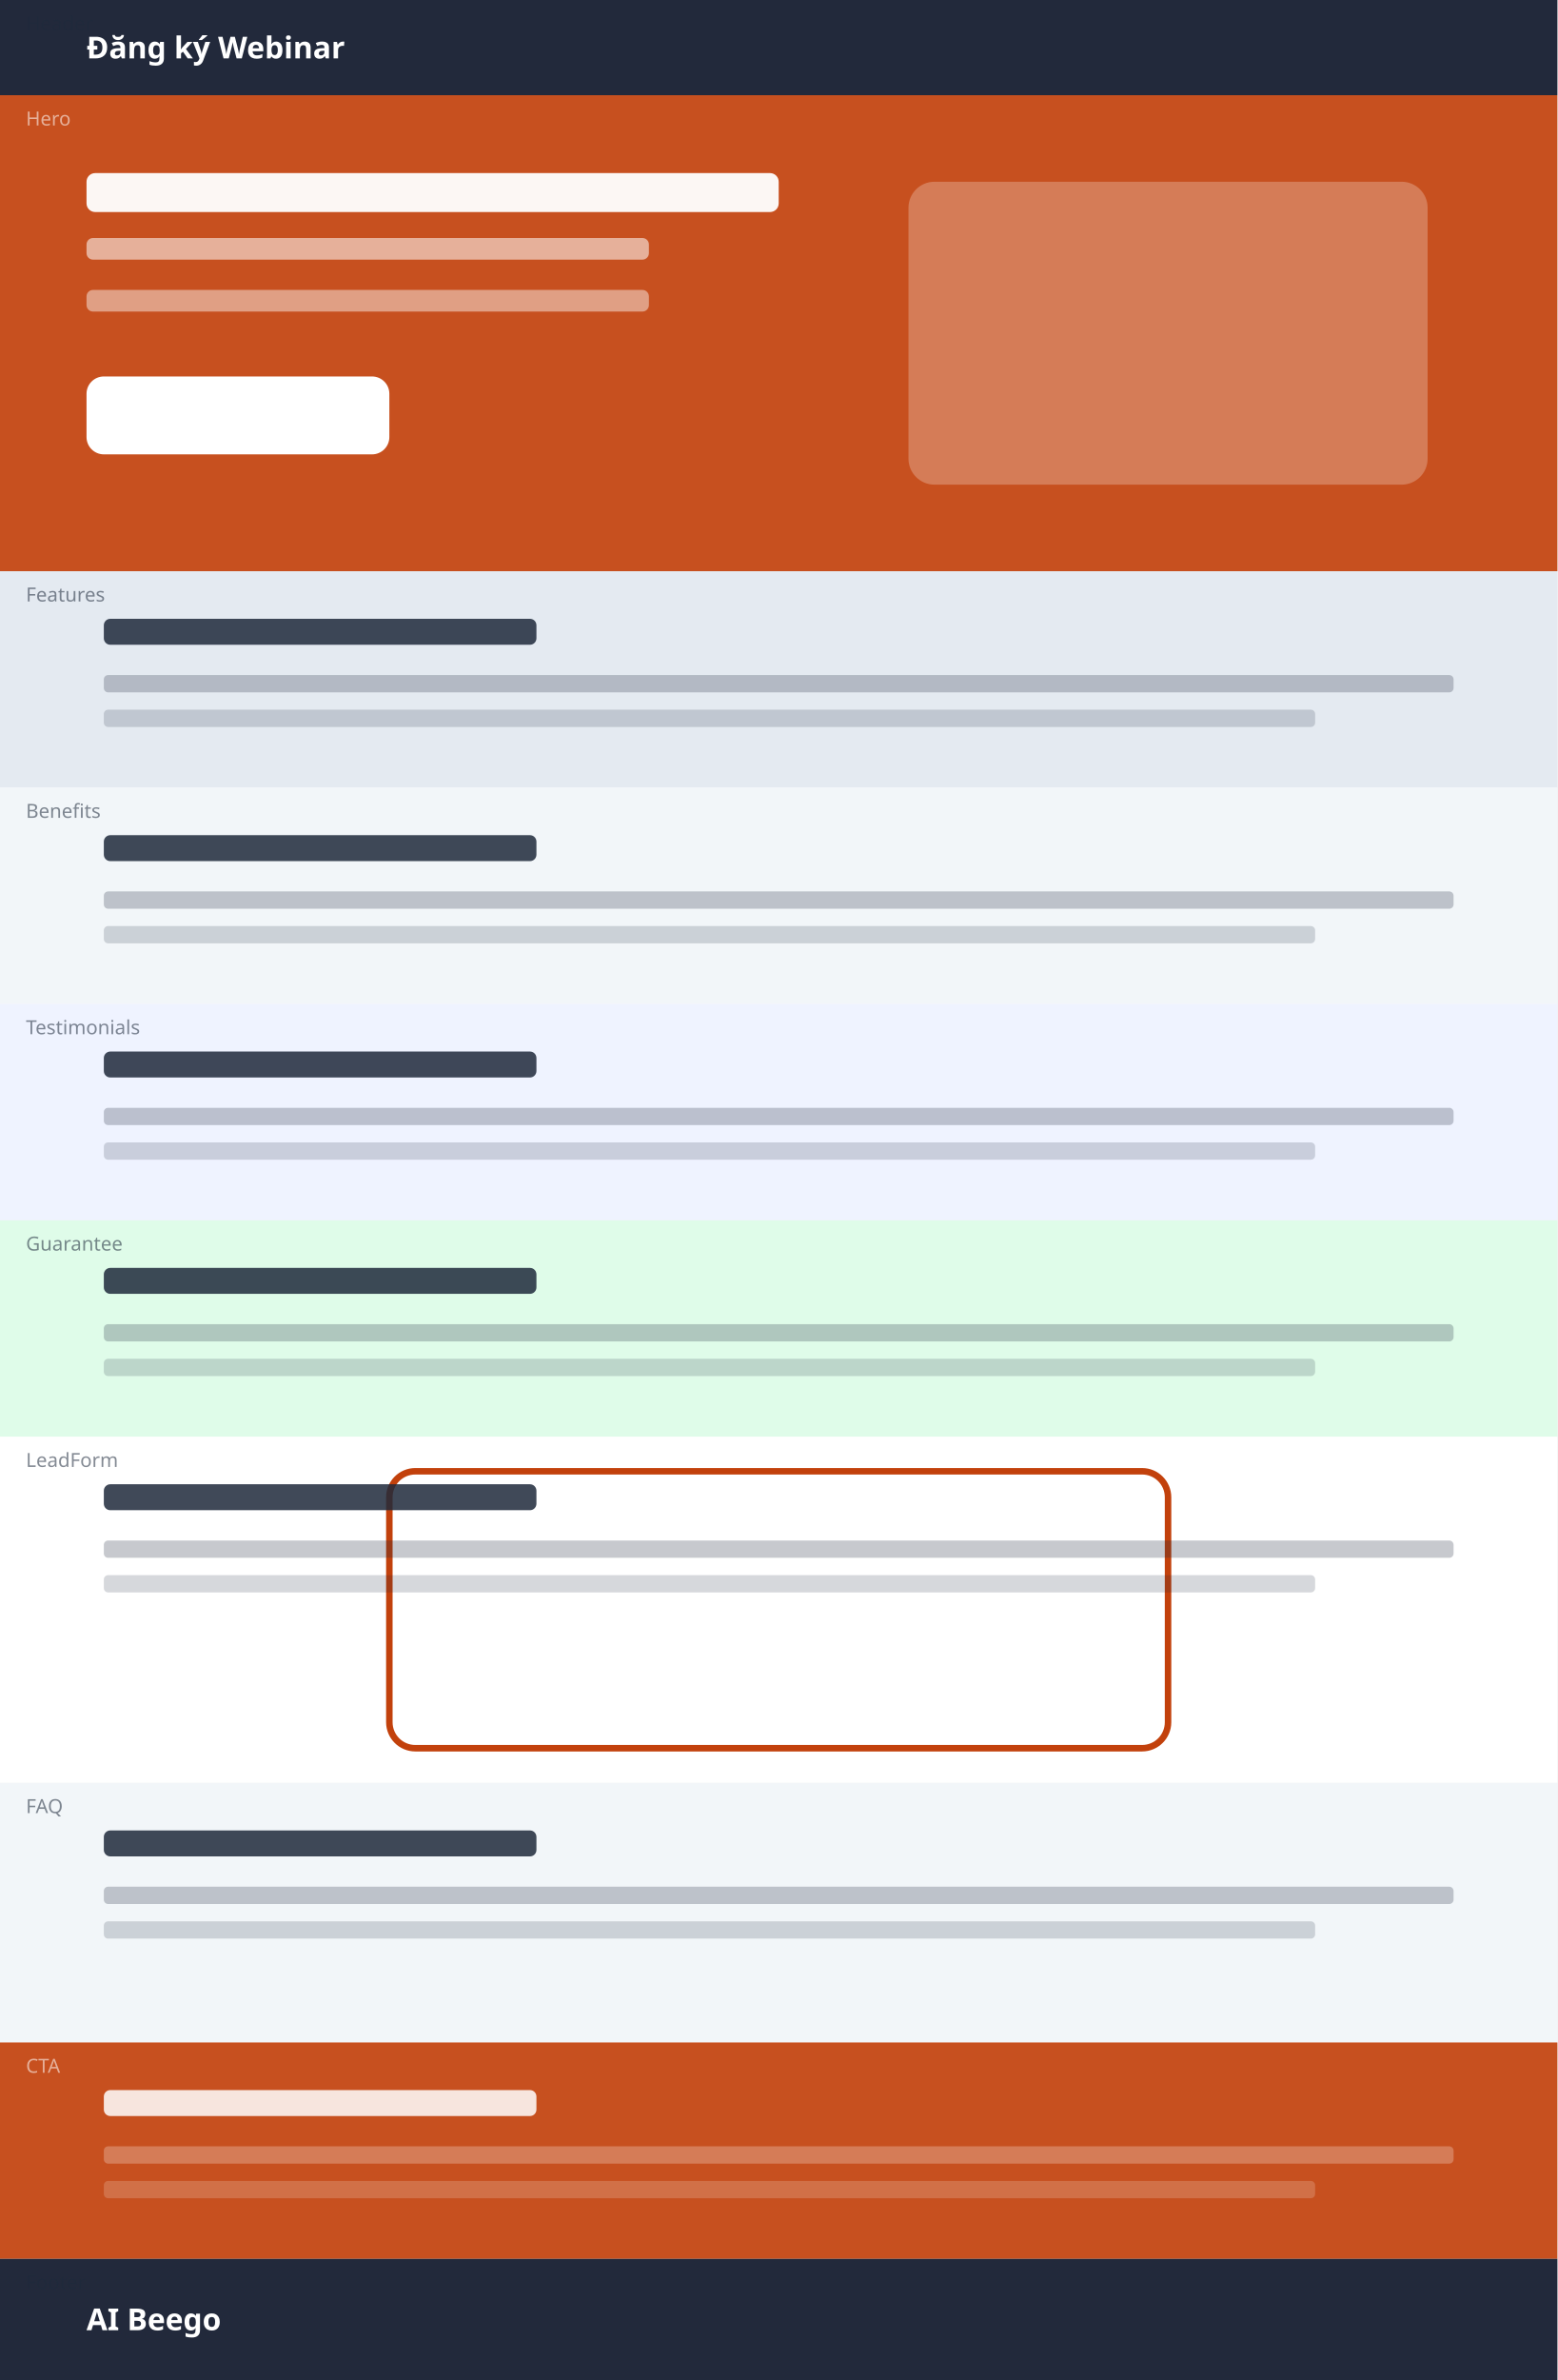
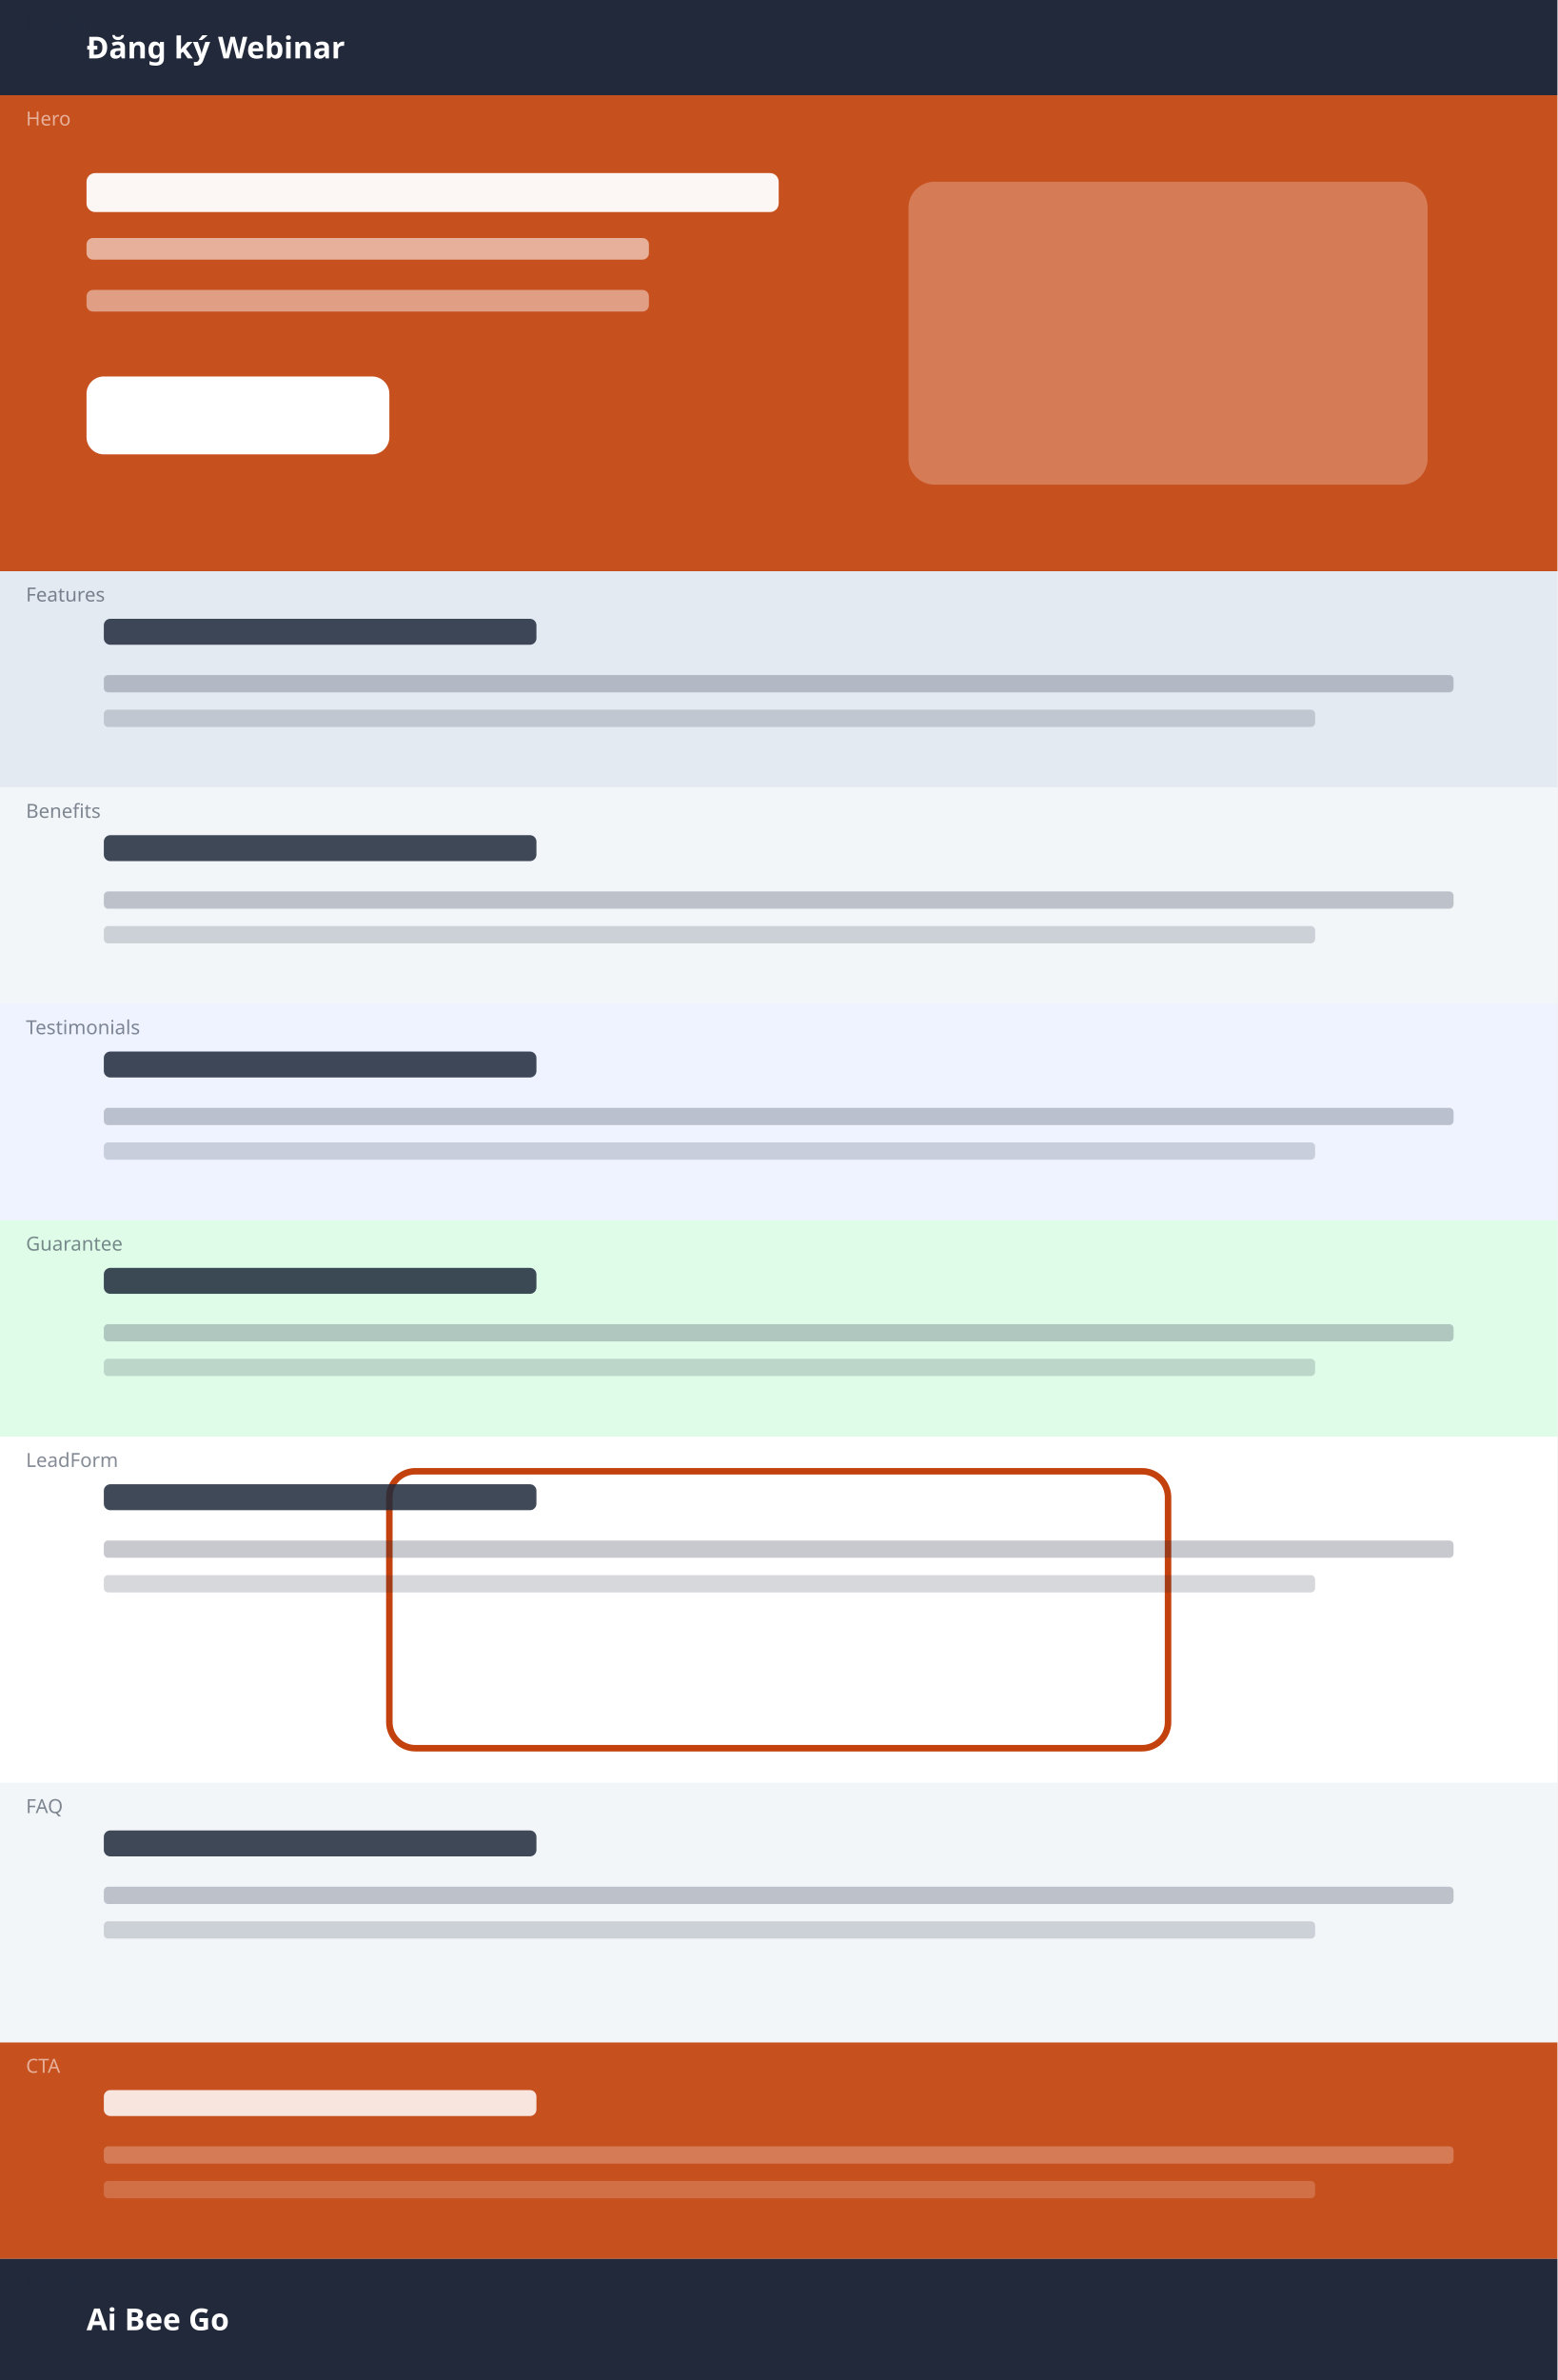
<svg xmlns="http://www.w3.org/2000/svg" width="720" height="1100" viewBox="0 0 720 1100" role="img" aria-label="Đăng ký Webinar · Trust First">
  <rect width="720" height="1100" fill="#FAFAF9" />
  <rect x="0" y="0" width="720" height="44" fill="#0F172A" opacity="0.92" />
  <text x="40" y="27" fill="#FFFFFF" font-family="system-ui,sans-serif" font-size="14" font-weight="700">Đăng ký Webinar</text>
  <text x="12" y="14" fill="#1E293B" font-family="system-ui,sans-serif" font-size="9" opacity="0.55">Header</text>
  <rect x="0" y="44" width="720" height="220" fill="#C2410C" opacity="0.92" />
  <rect x="40" y="80" width="320" height="18" rx="4" fill="#FFFFFF" opacity="0.95" />
  <rect x="40" y="110" width="260" height="10" rx="3" fill="#FFFFFF" opacity="0.55" />
  <rect x="40" y="134" width="260" height="10" rx="3" fill="#FFFFFF" opacity="0.45" />
  <rect x="40" y="174" width="140" height="36" rx="8" fill="#FFFFFF" />
  <rect x="420" y="84" width="240" height="140" rx="12" fill="#FFFFFF" opacity="0.25" />
  <text x="12" y="58" fill="#FFFFFF" font-family="system-ui,sans-serif" font-size="9" opacity="0.55">Hero</text>
  <rect x="0" y="264" width="720" height="100" fill="#E2E8F0" opacity="0.92" />
  <rect x="48" y="286" width="200" height="12" rx="3" fill="#1E293B" opacity="0.85" />
  <rect x="48" y="312" width="624" height="8" rx="2" fill="#1E293B" opacity="0.25" />
  <rect x="48" y="328" width="560" height="8" rx="2" fill="#1E293B" opacity="0.18" />
  <text x="12" y="278" fill="#1E293B" font-family="system-ui,sans-serif" font-size="9" opacity="0.55">Features</text>
  <rect x="0" y="364" width="720" height="100" fill="#F1F5F9" opacity="0.92" />
  <rect x="48" y="386" width="200" height="12" rx="3" fill="#1E293B" opacity="0.85" />
  <rect x="48" y="412" width="624" height="8" rx="2" fill="#1E293B" opacity="0.25" />
  <rect x="48" y="428" width="560" height="8" rx="2" fill="#1E293B" opacity="0.18" />
  <text x="12" y="378" fill="#1E293B" font-family="system-ui,sans-serif" font-size="9" opacity="0.55">Benefits</text>
  <rect x="0" y="464" width="720" height="100" fill="#EEF2FF" opacity="0.92" />
  <rect x="48" y="486" width="200" height="12" rx="3" fill="#1E293B" opacity="0.85" />
  <rect x="48" y="512" width="624" height="8" rx="2" fill="#1E293B" opacity="0.25" />
  <rect x="48" y="528" width="560" height="8" rx="2" fill="#1E293B" opacity="0.18" />
  <text x="12" y="478" fill="#1E293B" font-family="system-ui,sans-serif" font-size="9" opacity="0.55">Testimonials</text>
  <rect x="0" y="564" width="720" height="100" fill="#DCFCE7" opacity="0.92" />
  <rect x="48" y="586" width="200" height="12" rx="3" fill="#1E293B" opacity="0.85" />
  <rect x="48" y="612" width="624" height="8" rx="2" fill="#1E293B" opacity="0.25" />
  <rect x="48" y="628" width="560" height="8" rx="2" fill="#1E293B" opacity="0.18" />
  <text x="12" y="578" fill="#1E293B" font-family="system-ui,sans-serif" font-size="9" opacity="0.55">Guarantee</text>
  <rect x="0" y="664" width="720" height="160" fill="#FFFFFF" opacity="1" />
  <rect x="180" y="680" width="360" height="128" rx="12" fill="#FFFFFF" stroke="#C2410C" stroke-width="3" />
  <rect x="48" y="686" width="200" height="12" rx="3" fill="#1E293B" opacity="0.85" />
  <rect x="48" y="712" width="624" height="8" rx="2" fill="#1E293B" opacity="0.25" />
  <rect x="48" y="728" width="560" height="8" rx="2" fill="#1E293B" opacity="0.18" />
  <text x="12" y="678" fill="#1E293B" font-family="system-ui,sans-serif" font-size="9" opacity="0.55">LeadForm</text>
  <rect x="0" y="824" width="720" height="120" fill="#F1F5F9" opacity="0.92" />
  <rect x="48" y="846" width="200" height="12" rx="3" fill="#1E293B" opacity="0.85" />
  <rect x="48" y="872" width="624" height="8" rx="2" fill="#1E293B" opacity="0.25" />
  <rect x="48" y="888" width="560" height="8" rx="2" fill="#1E293B" opacity="0.18" />
  <text x="12" y="838" fill="#1E293B" font-family="system-ui,sans-serif" font-size="9" opacity="0.55">FAQ</text>
  <rect x="0" y="944" width="720" height="100" fill="#C2410C" opacity="0.92" />
  <rect x="48" y="966" width="200" height="12" rx="3" fill="#FFFFFF" opacity="0.85" />
  <rect x="48" y="992" width="624" height="8" rx="2" fill="#FFFFFF" opacity="0.25" />
  <rect x="48" y="1008" width="560" height="8" rx="2" fill="#FFFFFF" opacity="0.18" />
  <text x="12" y="958" fill="#FFFFFF" font-family="system-ui,sans-serif" font-size="9" opacity="0.55">CTA</text>
  <rect x="0" y="1044" width="720" height="56" fill="#0F172A" opacity="0.92" />
-   <text x="40" y="1077" fill="#FFFFFF" font-family="system-ui,sans-serif" font-size="14" font-weight="700">AI Beego</text>
+   <text x="40" y="1077" fill="#FFFFFF" font-family="system-ui,sans-serif" font-size="14" font-weight="700">Ai Bee Go</text>
  <text x="12" y="1058" fill="#1E293B" font-family="system-ui,sans-serif" font-size="9" opacity="0.55">Footer</text>
</svg>
